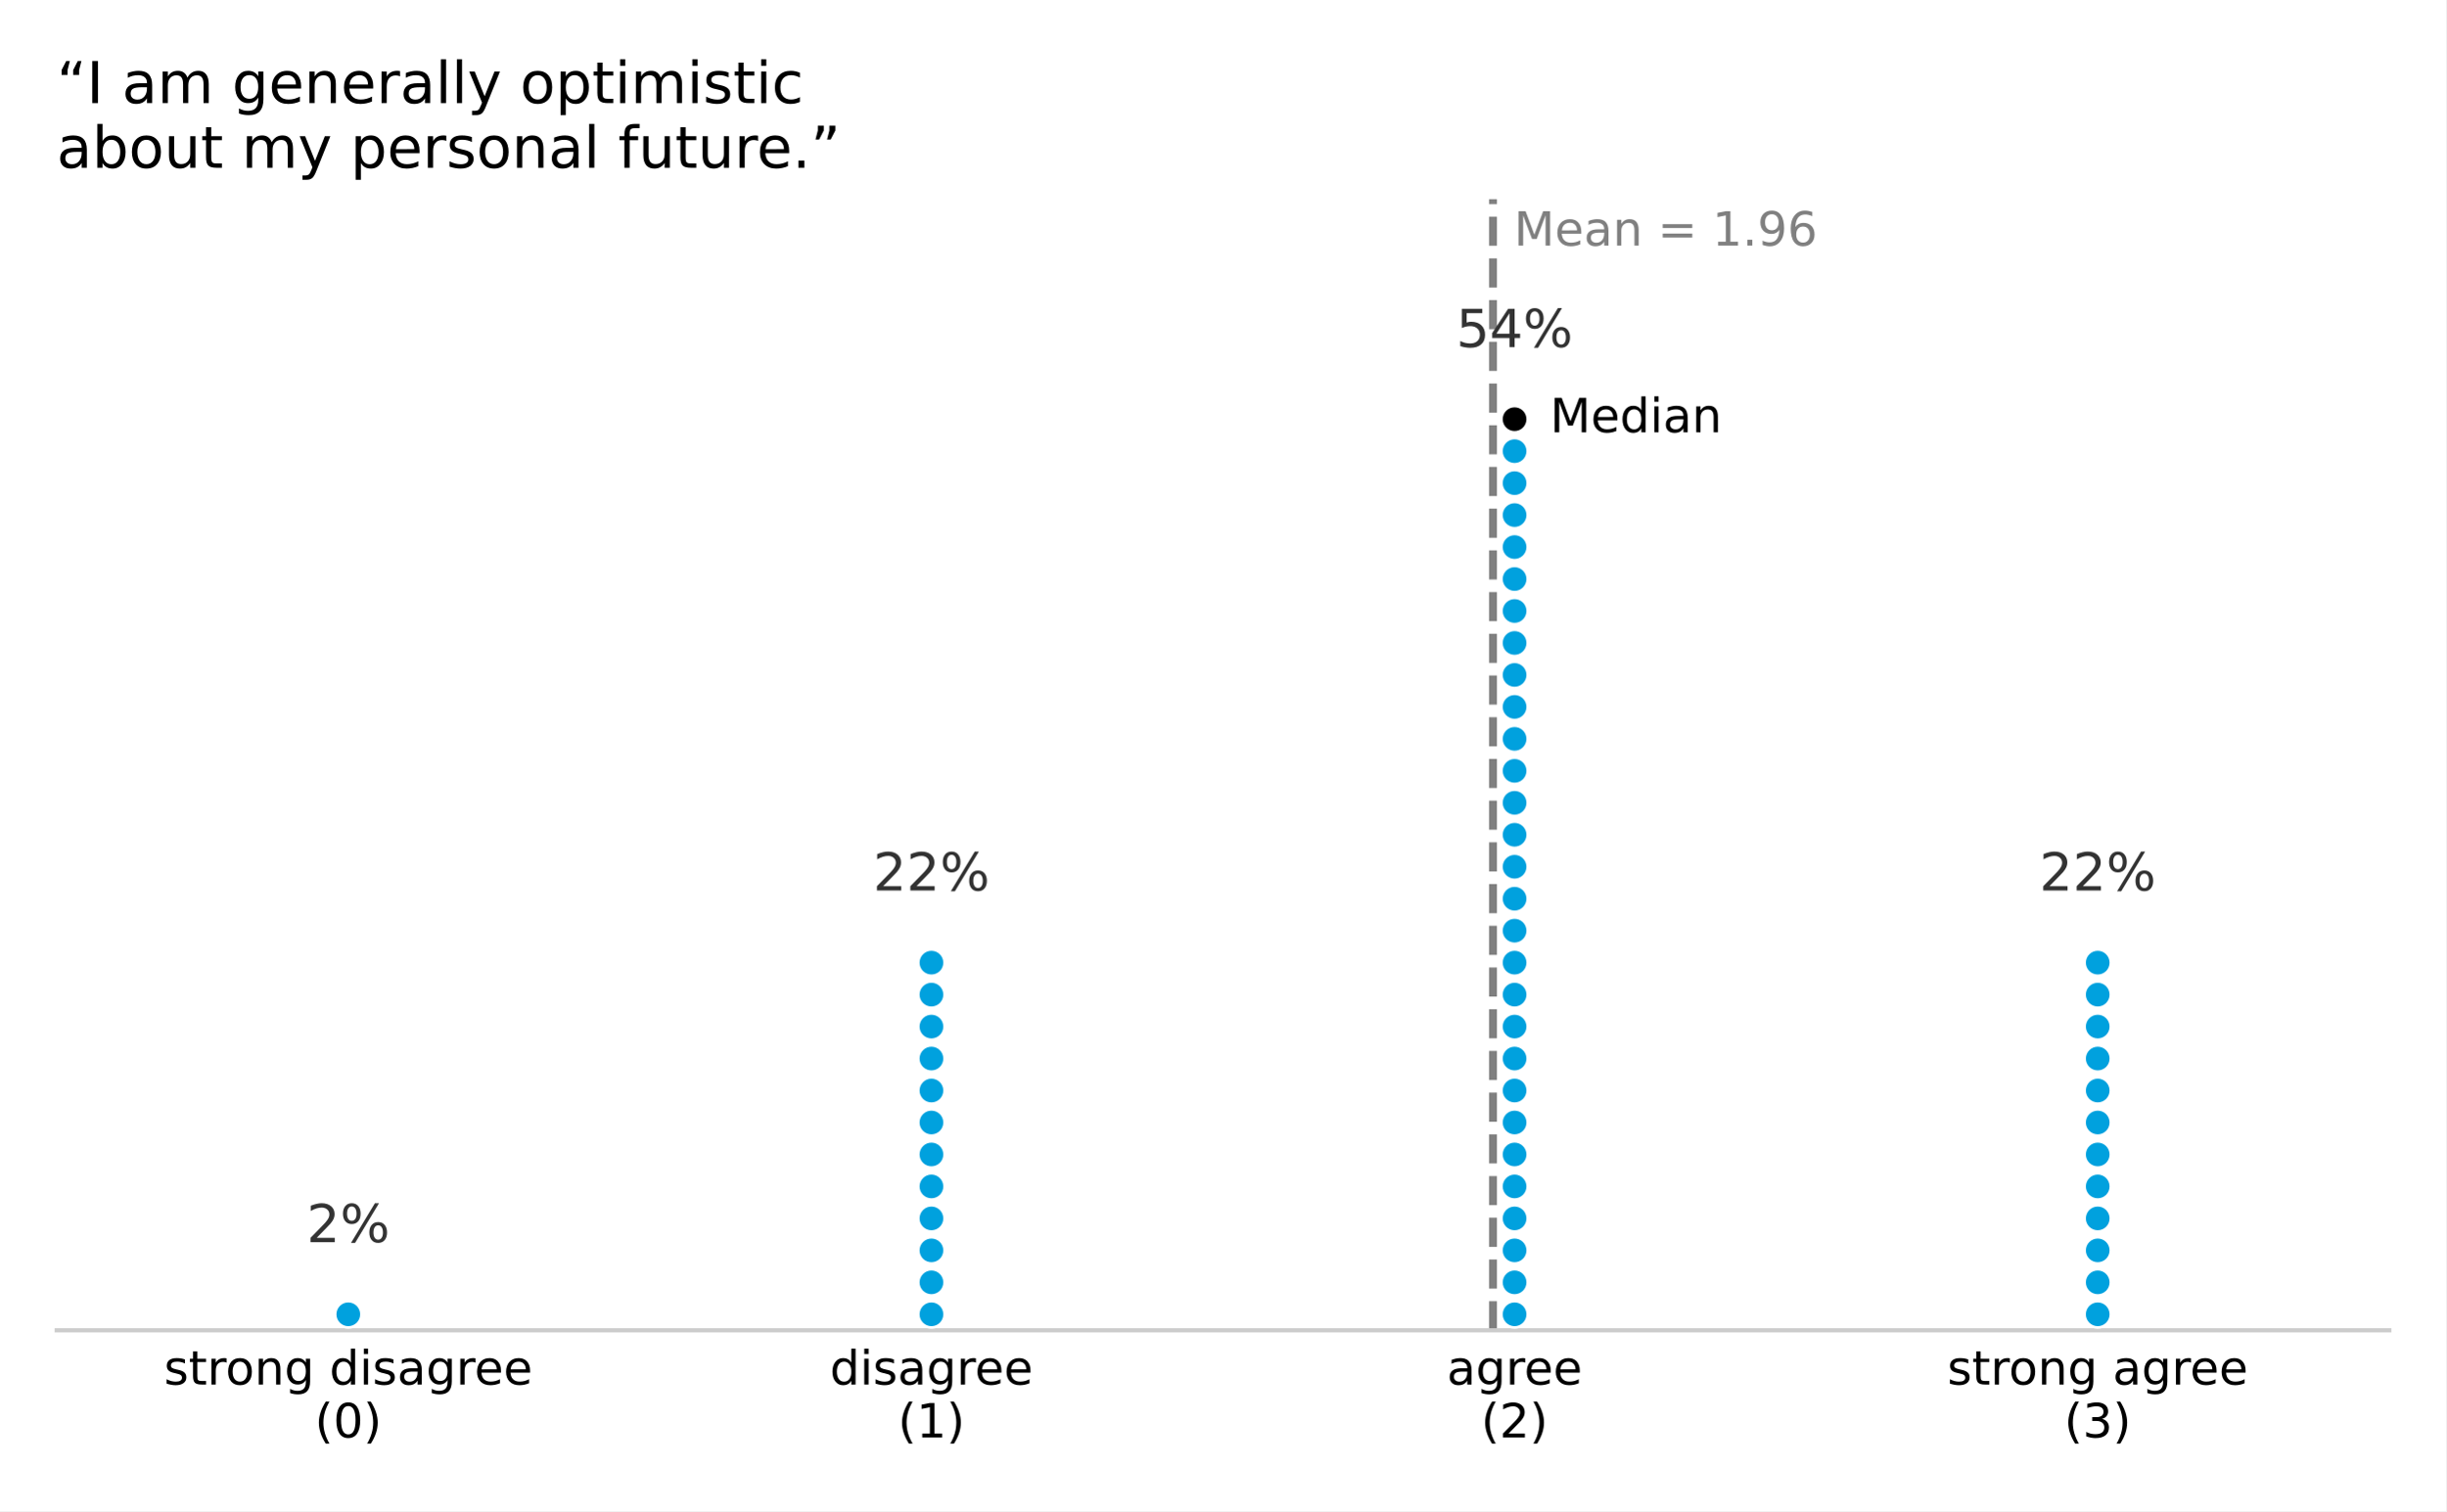
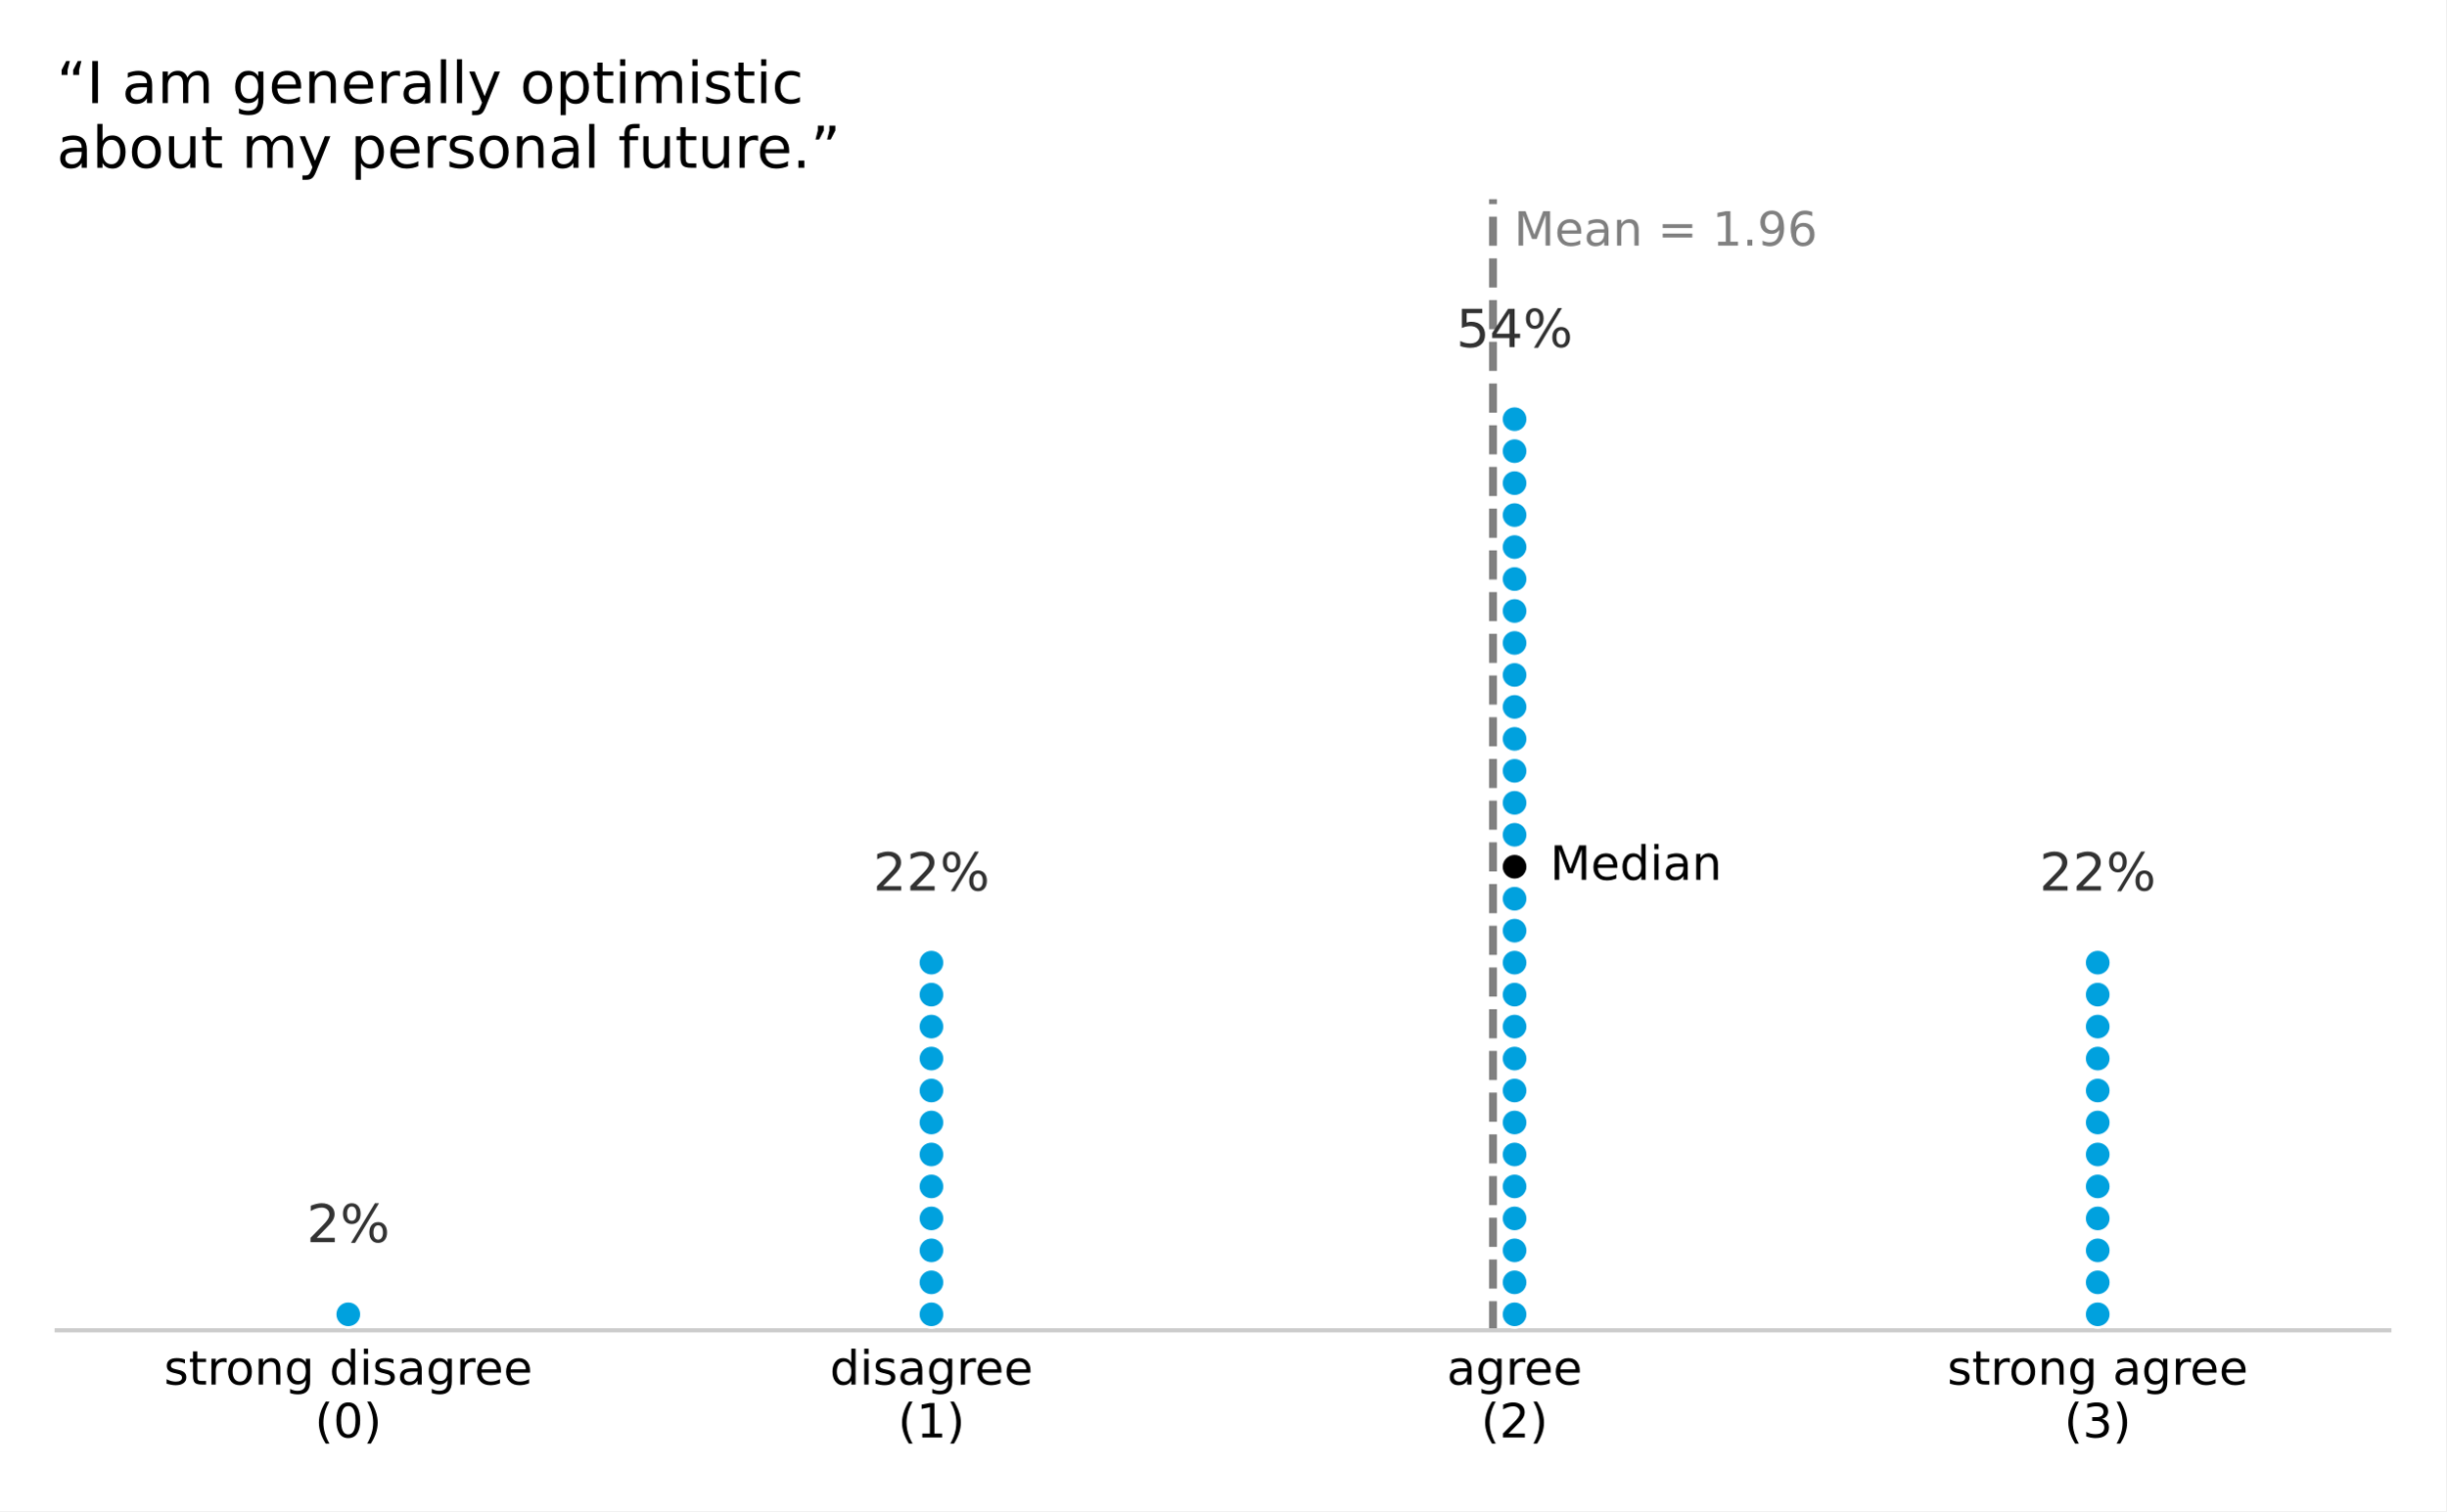
<svg xmlns="http://www.w3.org/2000/svg" xmlns:xlink="http://www.w3.org/1999/xlink" width="465.984pt" height="288pt" viewBox="0 0 465.984 288" version="1.1">
  <defs>
    <style type="text/css">*{stroke-linejoin: round; stroke-linecap: butt}</style>
  </defs>
  <g id="figure_1">
    <g id="patch_1">
      <path d="M 0 288  L 465.984 288  L 465.984 0  L 0 0  z " style="fill: #ffffff" />
    </g>
    <g id="axes_1">
      <g id="patch_2">
        <path d="M 10.8 253.54  L 455.184 253.54  L 455.184 37.968  L 10.8 37.968  z " style="fill: #ffffff" />
      </g>
      <g id="matplotlib.axis_1">
        <g id="xtick_1">
          <g id="line2d_1" />
          <g id="text_1">
            <g transform="translate(31.24659 263.8786) scale(0.09 -0.09)">
              <defs>
                <path id="DejaVuSans-73" d="M 2834 3397  L 2834 2853  Q 2591 2978 2328 3040  Q 2066 3103 1784 3103  Q 1356 3103 1142 2972  Q 928 2841 928 2578  Q 928 2378 1081 2264  Q 1234 2150 1697 2047  L 1894 2003  Q 2506 1872 2764 1633  Q 3022 1394 3022 966  Q 3022 478 2636 193  Q 2250 -91 1575 -91  Q 1294 -91 989 -36  Q 684 19 347 128  L 347 722  Q 666 556 975 473  Q 1284 391 1588 391  Q 1994 391 2212 530  Q 2431 669 2431 922  Q 2431 1156 2273 1281  Q 2116 1406 1581 1522  L 1381 1569  Q 847 1681 609 1914  Q 372 2147 372 2553  Q 372 3047 722 3315  Q 1072 3584 1716 3584  Q 2034 3584 2315 3537  Q 2597 3491 2834 3397  z " transform="scale(0.015625)" />
                <path id="DejaVuSans-74" d="M 1172 4494  L 1172 3500  L 2356 3500  L 2356 3053  L 1172 3053  L 1172 1153  Q 1172 725 1289 603  Q 1406 481 1766 481  L 2356 481  L 2356 0  L 1766 0  Q 1100 0 847 248  Q 594 497 594 1153  L 594 3053  L 172 3053  L 172 3500  L 594 3500  L 594 4494  L 1172 4494  z " transform="scale(0.015625)" />
                <path id="DejaVuSans-72" d="M 2631 2963  Q 2534 3019 2420 3045  Q 2306 3072 2169 3072  Q 1681 3072 1420 2755  Q 1159 2438 1159 1844  L 1159 0  L 581 0  L 581 3500  L 1159 3500  L 1159 2956  Q 1341 3275 1631 3429  Q 1922 3584 2338 3584  Q 2397 3584 2469 3576  Q 2541 3569 2628 3553  L 2631 2963  z " transform="scale(0.015625)" />
                <path id="DejaVuSans-6f" d="M 1959 3097  Q 1497 3097 1228 2736  Q 959 2375 959 1747  Q 959 1119 1226 758  Q 1494 397 1959 397  Q 2419 397 2687 759  Q 2956 1122 2956 1747  Q 2956 2369 2687 2733  Q 2419 3097 1959 3097  z M 1959 3584  Q 2709 3584 3137 3096  Q 3566 2609 3566 1747  Q 3566 888 3137 398  Q 2709 -91 1959 -91  Q 1206 -91 779 398  Q 353 888 353 1747  Q 353 2609 779 3096  Q 1206 3584 1959 3584  z " transform="scale(0.015625)" />
                <path id="DejaVuSans-6e" d="M 3513 2113  L 3513 0  L 2938 0  L 2938 2094  Q 2938 2591 2744 2837  Q 2550 3084 2163 3084  Q 1697 3084 1428 2787  Q 1159 2491 1159 1978  L 1159 0  L 581 0  L 581 3500  L 1159 3500  L 1159 2956  Q 1366 3272 1645 3428  Q 1925 3584 2291 3584  Q 2894 3584 3203 3211  Q 3513 2838 3513 2113  z " transform="scale(0.015625)" />
                <path id="DejaVuSans-67" d="M 2906 1791  Q 2906 2416 2648 2759  Q 2391 3103 1925 3103  Q 1463 3103 1205 2759  Q 947 2416 947 1791  Q 947 1169 1205 825  Q 1463 481 1925 481  Q 2391 481 2648 825  Q 2906 1169 2906 1791  z M 3481 434  Q 3481 -459 3084 -895  Q 2688 -1331 1869 -1331  Q 1566 -1331 1297 -1286  Q 1028 -1241 775 -1147  L 775 -588  Q 1028 -725 1275 -790  Q 1522 -856 1778 -856  Q 2344 -856 2625 -561  Q 2906 -266 2906 331  L 2906 616  Q 2728 306 2450 153  Q 2172 0 1784 0  Q 1141 0 747 490  Q 353 981 353 1791  Q 353 2603 747 3093  Q 1141 3584 1784 3584  Q 2172 3584 2450 3431  Q 2728 3278 2906 2969  L 2906 3500  L 3481 3500  L 3481 434  z " transform="scale(0.015625)" />
                <path id="DejaVuSans-20" transform="scale(0.015625)" />
                <path id="DejaVuSans-64" d="M 2906 2969  L 2906 4863  L 3481 4863  L 3481 0  L 2906 0  L 2906 525  Q 2725 213 2448 61  Q 2172 -91 1784 -91  Q 1150 -91 751 415  Q 353 922 353 1747  Q 353 2572 751 3078  Q 1150 3584 1784 3584  Q 2172 3584 2448 3432  Q 2725 3281 2906 2969  z M 947 1747  Q 947 1113 1208 752  Q 1469 391 1925 391  Q 2381 391 2643 752  Q 2906 1113 2906 1747  Q 2906 2381 2643 2742  Q 2381 3103 1925 3103  Q 1469 3103 1208 2742  Q 947 2381 947 1747  z " transform="scale(0.015625)" />
                <path id="DejaVuSans-69" d="M 603 3500  L 1178 3500  L 1178 0  L 603 0  L 603 3500  z M 603 4863  L 1178 4863  L 1178 4134  L 603 4134  L 603 4863  z " transform="scale(0.015625)" />
                <path id="DejaVuSans-61" d="M 2194 1759  Q 1497 1759 1228 1600  Q 959 1441 959 1056  Q 959 750 1161 570  Q 1363 391 1709 391  Q 2188 391 2477 730  Q 2766 1069 2766 1631  L 2766 1759  L 2194 1759  z M 3341 1997  L 3341 0  L 2766 0  L 2766 531  Q 2569 213 2275 61  Q 1981 -91 1556 -91  Q 1019 -91 701 211  Q 384 513 384 1019  Q 384 1609 779 1909  Q 1175 2209 1959 2209  L 2766 2209  L 2766 2266  Q 2766 2663 2505 2880  Q 2244 3097 1772 3097  Q 1472 3097 1187 3025  Q 903 2953 641 2809  L 641 3341  Q 956 3463 1253 3523  Q 1550 3584 1831 3584  Q 2591 3584 2966 3190  Q 3341 2797 3341 1997  z " transform="scale(0.015625)" />
                <path id="DejaVuSans-65" d="M 3597 1894  L 3597 1613  L 953 1613  Q 991 1019 1311 708  Q 1631 397 2203 397  Q 2534 397 2845 478  Q 3156 559 3463 722  L 3463 178  Q 3153 47 2828 -22  Q 2503 -91 2169 -91  Q 1331 -91 842 396  Q 353 884 353 1716  Q 353 2575 817 3079  Q 1281 3584 2069 3584  Q 2775 3584 3186 3129  Q 3597 2675 3597 1894  z M 3022 2063  Q 3016 2534 2758 2815  Q 2500 3097 2075 3097  Q 1594 3097 1305 2825  Q 1016 2553 972 2059  L 3022 2063  z " transform="scale(0.015625)" />
              </defs>
              <use xlink:href="#DejaVuSans-73" />
              <use xlink:href="#DejaVuSans-74" x="52.1" />
              <use xlink:href="#DejaVuSans-72" x="91.309" />
              <use xlink:href="#DejaVuSans-6f" x="130.172" />
              <use xlink:href="#DejaVuSans-6e" x="191.354" />
              <use xlink:href="#DejaVuSans-67" x="254.732" />
              <use xlink:href="#DejaVuSans-20" x="318.209" />
              <use xlink:href="#DejaVuSans-64" x="349.996" />
              <use xlink:href="#DejaVuSans-69" x="413.473" />
              <use xlink:href="#DejaVuSans-73" x="441.256" />
              <use xlink:href="#DejaVuSans-61" x="493.355" />
              <use xlink:href="#DejaVuSans-67" x="554.635" />
              <use xlink:href="#DejaVuSans-72" x="618.111" />
              <use xlink:href="#DejaVuSans-65" x="656.975" />
              <use xlink:href="#DejaVuSans-65" x="718.498" />
            </g>
            <g transform="translate(59.97347 273.9566) scale(0.09 -0.09)">
              <defs>
                <path id="DejaVuSans-28" d="M 1984 4856  Q 1566 4138 1362 3434  Q 1159 2731 1159 2009  Q 1159 1288 1364 580  Q 1569 -128 1984 -844  L 1484 -844  Q 1016 -109 783 600  Q 550 1309 550 2009  Q 550 2706 781 3412  Q 1013 4119 1484 4856  L 1984 4856  z " transform="scale(0.015625)" />
                <path id="DejaVuSans-30" d="M 2034 4250  Q 1547 4250 1301 3770  Q 1056 3291 1056 2328  Q 1056 1369 1301 889  Q 1547 409 2034 409  Q 2525 409 2770 889  Q 3016 1369 3016 2328  Q 3016 3291 2770 3770  Q 2525 4250 2034 4250  z M 2034 4750  Q 2819 4750 3233 4129  Q 3647 3509 3647 2328  Q 3647 1150 3233 529  Q 2819 -91 2034 -91  Q 1250 -91 836 529  Q 422 1150 422 2328  Q 422 3509 836 4129  Q 1250 4750 2034 4750  z " transform="scale(0.015625)" />
                <path id="DejaVuSans-29" d="M 513 4856  L 1013 4856  Q 1481 4119 1714 3412  Q 1947 2706 1947 2009  Q 1947 1309 1714 600  Q 1481 -109 1013 -844  L 513 -844  Q 928 -128 1133 580  Q 1338 1288 1338 2009  Q 1338 2731 1133 3434  Q 928 4138 513 4856  z " transform="scale(0.015625)" />
              </defs>
              <use xlink:href="#DejaVuSans-28" />
              <use xlink:href="#DejaVuSans-30" x="39.014" />
              <use xlink:href="#DejaVuSans-29" x="102.637" />
            </g>
          </g>
        </g>
        <g id="xtick_2">
          <g id="line2d_2" />
          <g id="text_2">
            <g transform="translate(158.0919 263.8786) scale(0.09 -0.09)">
              <use xlink:href="#DejaVuSans-64" />
              <use xlink:href="#DejaVuSans-69" x="63.477" />
              <use xlink:href="#DejaVuSans-73" x="91.26" />
              <use xlink:href="#DejaVuSans-61" x="143.359" />
              <use xlink:href="#DejaVuSans-67" x="204.639" />
              <use xlink:href="#DejaVuSans-72" x="268.115" />
              <use xlink:href="#DejaVuSans-65" x="306.979" />
              <use xlink:href="#DejaVuSans-65" x="368.502" />
            </g>
            <g transform="translate(171.0695 273.9566) scale(0.09 -0.09)">
              <defs>
                <path id="DejaVuSans-31" d="M 794 531  L 1825 531  L 1825 4091  L 703 3866  L 703 4441  L 1819 4666  L 2450 4666  L 2450 531  L 3481 531  L 3481 0  L 794 0  L 794 531  z " transform="scale(0.015625)" />
              </defs>
              <use xlink:href="#DejaVuSans-28" />
              <use xlink:href="#DejaVuSans-31" x="39.014" />
              <use xlink:href="#DejaVuSans-29" x="102.637" />
            </g>
          </g>
        </g>
        <g id="xtick_3">
          <g id="line2d_3" />
          <g id="text_3">
            <g transform="translate(275.6391 263.8786) scale(0.09 -0.09)">
              <use xlink:href="#DejaVuSans-61" />
              <use xlink:href="#DejaVuSans-67" x="61.279" />
              <use xlink:href="#DejaVuSans-72" x="124.756" />
              <use xlink:href="#DejaVuSans-65" x="163.619" />
              <use xlink:href="#DejaVuSans-65" x="225.143" />
            </g>
            <g transform="translate(282.1655 273.9566) scale(0.09 -0.09)">
              <defs>
                <path id="DejaVuSans-32" d="M 1228 531  L 3431 531  L 3431 0  L 469 0  L 469 531  Q 828 903 1448 1529  Q 2069 2156 2228 2338  Q 2531 2678 2651 2914  Q 2772 3150 2772 3378  Q 2772 3750 2511 3984  Q 2250 4219 1831 4219  Q 1534 4219 1204 4116  Q 875 4013 500 3803  L 500 4441  Q 881 4594 1212 4672  Q 1544 4750 1819 4750  Q 2544 4750 2975 4387  Q 3406 4025 3406 3419  Q 3406 3131 3298 2873  Q 3191 2616 2906 2266  Q 2828 2175 2409 1742  Q 1991 1309 1228 531  z " transform="scale(0.015625)" />
              </defs>
              <use xlink:href="#DejaVuSans-28" />
              <use xlink:href="#DejaVuSans-32" x="39.014" />
              <use xlink:href="#DejaVuSans-29" x="102.637" />
            </g>
          </g>
        </g>
        <g id="xtick_4">
          <g id="line2d_4" />
          <g id="text_4">
            <g transform="translate(370.9858 263.8786) scale(0.09 -0.09)">
              <use xlink:href="#DejaVuSans-73" />
              <use xlink:href="#DejaVuSans-74" x="52.1" />
              <use xlink:href="#DejaVuSans-72" x="91.309" />
              <use xlink:href="#DejaVuSans-6f" x="130.172" />
              <use xlink:href="#DejaVuSans-6e" x="191.354" />
              <use xlink:href="#DejaVuSans-67" x="254.732" />
              <use xlink:href="#DejaVuSans-20" x="318.209" />
              <use xlink:href="#DejaVuSans-61" x="349.996" />
              <use xlink:href="#DejaVuSans-67" x="411.275" />
              <use xlink:href="#DejaVuSans-72" x="474.752" />
              <use xlink:href="#DejaVuSans-65" x="513.615" />
              <use xlink:href="#DejaVuSans-65" x="575.139" />
            </g>
            <g transform="translate(393.2615 273.9566) scale(0.09 -0.09)">
              <defs>
                <path id="DejaVuSans-33" d="M 2597 2516  Q 3050 2419 3304 2112  Q 3559 1806 3559 1356  Q 3559 666 3084 287  Q 2609 -91 1734 -91  Q 1441 -91 1130 -33  Q 819 25 488 141  L 488 750  Q 750 597 1062 519  Q 1375 441 1716 441  Q 2309 441 2620 675  Q 2931 909 2931 1356  Q 2931 1769 2642 2001  Q 2353 2234 1838 2234  L 1294 2234  L 1294 2753  L 1863 2753  Q 2328 2753 2575 2939  Q 2822 3125 2822 3475  Q 2822 3834 2567 4026  Q 2313 4219 1838 4219  Q 1578 4219 1281 4162  Q 984 4106 628 3988  L 628 4550  Q 988 4650 1302 4700  Q 1616 4750 1894 4750  Q 2613 4750 3031 4423  Q 3450 4097 3450 3541  Q 3450 3153 3228 2886  Q 3006 2619 2597 2516  z " transform="scale(0.015625)" />
              </defs>
              <use xlink:href="#DejaVuSans-28" />
              <use xlink:href="#DejaVuSans-33" x="39.014" />
              <use xlink:href="#DejaVuSans-29" x="102.637" />
            </g>
          </g>
        </g>
      </g>
      <g id="matplotlib.axis_2" />
      <g id="line2d_5">
-         <path d="M 284.425 253.54  L 284.425 37.968  " clip-path="url(#p00c1c90259)" style="fill: none; stroke-dasharray: 5.55,2.4; stroke-dashoffset: 0; stroke: #808080; stroke-width: 1.5" />
+         <path d="M 284.425 253.54  L 284.425 37.968  " clip-path="url(#p7b0b14ea0a)" style="fill: none; stroke-dasharray: 5.55,2.4; stroke-dashoffset: 0; stroke: #808080; stroke-width: 1.5" />
      </g>
      <g id="patch_3">
        <path d="M 10.8 253.54  L 455.184 253.54  " style="fill: none; stroke: #cccccc; stroke-width: 0.8; stroke-linejoin: miter; stroke-linecap: square" />
      </g>
      <g id="PathCollection_1">
        <defs>
-           <path id="md136c5ff2f" d="M 0 2.507  C 0.665 2.507 1.303 2.243 1.773 1.773  C 2.243 1.303 2.507 0.665 2.507 0  C 2.507 -0.665 2.243 -1.303 1.773 -1.773  C 1.303 -2.243 0.665 -2.507 0 -2.507  C -0.665 -2.507 -1.303 -2.243 -1.773 -1.773  C -2.243 -1.303 -2.507 -0.665 -2.507 0  C -2.507 0.665 -2.243 1.303 -1.773 1.773  C -1.303 2.243 -0.665 2.507 0 2.507  z " style="stroke: #ffffff; stroke-width: 0.5" />
+           <path id="md41e25b657" d="M 0 2.507  C 0.665 2.507 1.303 2.243 1.773 1.773  C 2.243 1.303 2.507 0.665 2.507 0  C 2.507 -0.665 2.243 -1.303 1.773 -1.773  C 1.303 -2.243 0.665 -2.507 0 -2.507  C -0.665 -2.507 -1.303 -2.243 -1.773 -1.773  C -2.243 -1.303 -2.507 -0.665 -2.507 0  C -2.507 0.665 -2.243 1.303 -1.773 1.773  C -1.303 2.243 -0.665 2.507 0 2.507  z " style="stroke: #ffffff; stroke-width: 0.5" />
        </defs>
-         <g clip-path="url(#p00c1c90259)">
-           <use xlink:href="#md136c5ff2f" x="66.348" y="250.493" style="fill: #00a1de; stroke: #ffffff; stroke-width: 0.5" />
+         <g clip-path="url(#p7b0b14ea0a)">
+           <use xlink:href="#md41e25b657" x="66.348" y="250.493" style="fill: #00a1de; stroke: #ffffff; stroke-width: 0.5" />
        </g>
      </g>
      <g id="text_5">
        <g style="fill: #333333" transform="translate(58.41597 236.7444) scale(0.1 -0.1)">
          <defs>
            <path id="DejaVuSans-25" d="M 4653 2053  Q 4381 2053 4226 1822  Q 4072 1591 4072 1178  Q 4072 772 4226 539  Q 4381 306 4653 306  Q 4919 306 5073 539  Q 5228 772 5228 1178  Q 5228 1588 5073 1820  Q 4919 2053 4653 2053  z M 4653 2450  Q 5147 2450 5437 2106  Q 5728 1763 5728 1178  Q 5728 594 5436 251  Q 5144 -91 4653 -91  Q 4153 -91 3862 251  Q 3572 594 3572 1178  Q 3572 1766 3864 2108  Q 4156 2450 4653 2450  z M 1428 4353  Q 1159 4353 1004 4120  Q 850 3888 850 3481  Q 850 3069 1003 2837  Q 1156 2606 1428 2606  Q 1700 2606 1854 2837  Q 2009 3069 2009 3481  Q 2009 3884 1853 4118  Q 1697 4353 1428 4353  z M 4250 4750  L 4750 4750  L 1831 -91  L 1331 -91  L 4250 4750  z M 1428 4750  Q 1922 4750 2215 4408  Q 2509 4066 2509 3481  Q 2509 2891 2217 2550  Q 1925 2209 1428 2209  Q 931 2209 642 2551  Q 353 2894 353 3481  Q 353 4063 643 4406  Q 934 4750 1428 4750  z " transform="scale(0.015625)" />
          </defs>
          <use xlink:href="#DejaVuSans-32" />
          <use xlink:href="#DejaVuSans-25" x="63.623" />
        </g>
      </g>
      <g id="PathCollection_2">
-         <g clip-path="url(#p00c1c90259)">
-           <use xlink:href="#md136c5ff2f" x="177.444" y="250.493" style="fill: #00a1de; stroke: #ffffff; stroke-width: 0.5" />
-           <use xlink:href="#md136c5ff2f" x="177.444" y="244.4" style="fill: #00a1de; stroke: #ffffff; stroke-width: 0.5" />
-           <use xlink:href="#md136c5ff2f" x="177.444" y="238.307" style="fill: #00a1de; stroke: #ffffff; stroke-width: 0.5" />
-           <use xlink:href="#md136c5ff2f" x="177.444" y="232.214" style="fill: #00a1de; stroke: #ffffff; stroke-width: 0.5" />
-           <use xlink:href="#md136c5ff2f" x="177.444" y="226.121" style="fill: #00a1de; stroke: #ffffff; stroke-width: 0.5" />
-           <use xlink:href="#md136c5ff2f" x="177.444" y="220.028" style="fill: #00a1de; stroke: #ffffff; stroke-width: 0.5" />
-           <use xlink:href="#md136c5ff2f" x="177.444" y="213.935" style="fill: #00a1de; stroke: #ffffff; stroke-width: 0.5" />
-           <use xlink:href="#md136c5ff2f" x="177.444" y="207.842" style="fill: #00a1de; stroke: #ffffff; stroke-width: 0.5" />
-           <use xlink:href="#md136c5ff2f" x="177.444" y="201.749" style="fill: #00a1de; stroke: #ffffff; stroke-width: 0.5" />
-           <use xlink:href="#md136c5ff2f" x="177.444" y="195.656" style="fill: #00a1de; stroke: #ffffff; stroke-width: 0.5" />
-           <use xlink:href="#md136c5ff2f" x="177.444" y="189.563" style="fill: #00a1de; stroke: #ffffff; stroke-width: 0.5" />
-           <use xlink:href="#md136c5ff2f" x="177.444" y="183.47" style="fill: #00a1de; stroke: #ffffff; stroke-width: 0.5" />
+         <g clip-path="url(#p7b0b14ea0a)">
+           <use xlink:href="#md41e25b657" x="177.444" y="250.493" style="fill: #00a1de; stroke: #ffffff; stroke-width: 0.5" />
+           <use xlink:href="#md41e25b657" x="177.444" y="244.4" style="fill: #00a1de; stroke: #ffffff; stroke-width: 0.5" />
+           <use xlink:href="#md41e25b657" x="177.444" y="238.307" style="fill: #00a1de; stroke: #ffffff; stroke-width: 0.5" />
+           <use xlink:href="#md41e25b657" x="177.444" y="232.214" style="fill: #00a1de; stroke: #ffffff; stroke-width: 0.5" />
+           <use xlink:href="#md41e25b657" x="177.444" y="226.121" style="fill: #00a1de; stroke: #ffffff; stroke-width: 0.5" />
+           <use xlink:href="#md41e25b657" x="177.444" y="220.028" style="fill: #00a1de; stroke: #ffffff; stroke-width: 0.5" />
+           <use xlink:href="#md41e25b657" x="177.444" y="213.935" style="fill: #00a1de; stroke: #ffffff; stroke-width: 0.5" />
+           <use xlink:href="#md41e25b657" x="177.444" y="207.842" style="fill: #00a1de; stroke: #ffffff; stroke-width: 0.5" />
+           <use xlink:href="#md41e25b657" x="177.444" y="201.749" style="fill: #00a1de; stroke: #ffffff; stroke-width: 0.5" />
+           <use xlink:href="#md41e25b657" x="177.444" y="195.656" style="fill: #00a1de; stroke: #ffffff; stroke-width: 0.5" />
+           <use xlink:href="#md41e25b657" x="177.444" y="189.563" style="fill: #00a1de; stroke: #ffffff; stroke-width: 0.5" />
+           <use xlink:href="#md41e25b657" x="177.444" y="183.47" style="fill: #00a1de; stroke: #ffffff; stroke-width: 0.5" />
        </g>
      </g>
      <g id="text_6">
        <g style="fill: #333333" transform="translate(166.3307 169.7209) scale(0.1 -0.1)">
          <use xlink:href="#DejaVuSans-32" />
          <use xlink:href="#DejaVuSans-32" x="63.623" />
          <use xlink:href="#DejaVuSans-25" x="127.246" />
        </g>
      </g>
      <g id="PathCollection_3">
-         <g clip-path="url(#p00c1c90259)">
-           <use xlink:href="#md136c5ff2f" x="288.54" y="250.493" style="fill: #00a1de; stroke: #ffffff; stroke-width: 0.5" />
-           <use xlink:href="#md136c5ff2f" x="288.54" y="244.4" style="fill: #00a1de; stroke: #ffffff; stroke-width: 0.5" />
-           <use xlink:href="#md136c5ff2f" x="288.54" y="238.307" style="fill: #00a1de; stroke: #ffffff; stroke-width: 0.5" />
-           <use xlink:href="#md136c5ff2f" x="288.54" y="232.214" style="fill: #00a1de; stroke: #ffffff; stroke-width: 0.5" />
-           <use xlink:href="#md136c5ff2f" x="288.54" y="226.121" style="fill: #00a1de; stroke: #ffffff; stroke-width: 0.5" />
-           <use xlink:href="#md136c5ff2f" x="288.54" y="220.028" style="fill: #00a1de; stroke: #ffffff; stroke-width: 0.5" />
-           <use xlink:href="#md136c5ff2f" x="288.54" y="213.935" style="fill: #00a1de; stroke: #ffffff; stroke-width: 0.5" />
-           <use xlink:href="#md136c5ff2f" x="288.54" y="207.842" style="fill: #00a1de; stroke: #ffffff; stroke-width: 0.5" />
-           <use xlink:href="#md136c5ff2f" x="288.54" y="201.749" style="fill: #00a1de; stroke: #ffffff; stroke-width: 0.5" />
-           <use xlink:href="#md136c5ff2f" x="288.54" y="195.656" style="fill: #00a1de; stroke: #ffffff; stroke-width: 0.5" />
-           <use xlink:href="#md136c5ff2f" x="288.54" y="189.563" style="fill: #00a1de; stroke: #ffffff; stroke-width: 0.5" />
-           <use xlink:href="#md136c5ff2f" x="288.54" y="183.47" style="fill: #00a1de; stroke: #ffffff; stroke-width: 0.5" />
-           <use xlink:href="#md136c5ff2f" x="288.54" y="177.377" style="fill: #00a1de; stroke: #ffffff; stroke-width: 0.5" />
-           <use xlink:href="#md136c5ff2f" x="288.54" y="171.284" style="fill: #00a1de; stroke: #ffffff; stroke-width: 0.5" />
-           <use xlink:href="#md136c5ff2f" x="288.54" y="165.191" style="fill: #00a1de; stroke: #ffffff; stroke-width: 0.5" />
-           <use xlink:href="#md136c5ff2f" x="288.54" y="159.098" style="fill: #00a1de; stroke: #ffffff; stroke-width: 0.5" />
-           <use xlink:href="#md136c5ff2f" x="288.54" y="153.005" style="fill: #00a1de; stroke: #ffffff; stroke-width: 0.5" />
-           <use xlink:href="#md136c5ff2f" x="288.54" y="146.912" style="fill: #00a1de; stroke: #ffffff; stroke-width: 0.5" />
-           <use xlink:href="#md136c5ff2f" x="288.54" y="140.819" style="fill: #00a1de; stroke: #ffffff; stroke-width: 0.5" />
-           <use xlink:href="#md136c5ff2f" x="288.54" y="134.726" style="fill: #00a1de; stroke: #ffffff; stroke-width: 0.5" />
-           <use xlink:href="#md136c5ff2f" x="288.54" y="128.633" style="fill: #00a1de; stroke: #ffffff; stroke-width: 0.5" />
-           <use xlink:href="#md136c5ff2f" x="288.54" y="122.539" style="fill: #00a1de; stroke: #ffffff; stroke-width: 0.5" />
-           <use xlink:href="#md136c5ff2f" x="288.54" y="116.446" style="fill: #00a1de; stroke: #ffffff; stroke-width: 0.5" />
-           <use xlink:href="#md136c5ff2f" x="288.54" y="110.353" style="fill: #00a1de; stroke: #ffffff; stroke-width: 0.5" />
-           <use xlink:href="#md136c5ff2f" x="288.54" y="104.26" style="fill: #00a1de; stroke: #ffffff; stroke-width: 0.5" />
-           <use xlink:href="#md136c5ff2f" x="288.54" y="98.167" style="fill: #00a1de; stroke: #ffffff; stroke-width: 0.5" />
-           <use xlink:href="#md136c5ff2f" x="288.54" y="92.074" style="fill: #00a1de; stroke: #ffffff; stroke-width: 0.5" />
-           <use xlink:href="#md136c5ff2f" x="288.54" y="85.981" style="fill: #00a1de; stroke: #ffffff; stroke-width: 0.5" />
-           <use xlink:href="#md136c5ff2f" x="288.54" y="79.888" style="fill: #00a1de; stroke: #ffffff; stroke-width: 0.5" />
+         <g clip-path="url(#p7b0b14ea0a)">
+           <use xlink:href="#md41e25b657" x="288.54" y="250.493" style="fill: #00a1de; stroke: #ffffff; stroke-width: 0.5" />
+           <use xlink:href="#md41e25b657" x="288.54" y="244.4" style="fill: #00a1de; stroke: #ffffff; stroke-width: 0.5" />
+           <use xlink:href="#md41e25b657" x="288.54" y="238.307" style="fill: #00a1de; stroke: #ffffff; stroke-width: 0.5" />
+           <use xlink:href="#md41e25b657" x="288.54" y="232.214" style="fill: #00a1de; stroke: #ffffff; stroke-width: 0.5" />
+           <use xlink:href="#md41e25b657" x="288.54" y="226.121" style="fill: #00a1de; stroke: #ffffff; stroke-width: 0.5" />
+           <use xlink:href="#md41e25b657" x="288.54" y="220.028" style="fill: #00a1de; stroke: #ffffff; stroke-width: 0.5" />
+           <use xlink:href="#md41e25b657" x="288.54" y="213.935" style="fill: #00a1de; stroke: #ffffff; stroke-width: 0.5" />
+           <use xlink:href="#md41e25b657" x="288.54" y="207.842" style="fill: #00a1de; stroke: #ffffff; stroke-width: 0.5" />
+           <use xlink:href="#md41e25b657" x="288.54" y="201.749" style="fill: #00a1de; stroke: #ffffff; stroke-width: 0.5" />
+           <use xlink:href="#md41e25b657" x="288.54" y="195.656" style="fill: #00a1de; stroke: #ffffff; stroke-width: 0.5" />
+           <use xlink:href="#md41e25b657" x="288.54" y="189.563" style="fill: #00a1de; stroke: #ffffff; stroke-width: 0.5" />
+           <use xlink:href="#md41e25b657" x="288.54" y="183.47" style="fill: #00a1de; stroke: #ffffff; stroke-width: 0.5" />
+           <use xlink:href="#md41e25b657" x="288.54" y="177.377" style="fill: #00a1de; stroke: #ffffff; stroke-width: 0.5" />
+           <use xlink:href="#md41e25b657" x="288.54" y="171.284" style="fill: #00a1de; stroke: #ffffff; stroke-width: 0.5" />
+           <use xlink:href="#md41e25b657" x="288.54" y="165.191" style="fill: #00a1de; stroke: #ffffff; stroke-width: 0.5" />
+           <use xlink:href="#md41e25b657" x="288.54" y="159.098" style="fill: #00a1de; stroke: #ffffff; stroke-width: 0.5" />
+           <use xlink:href="#md41e25b657" x="288.54" y="153.005" style="fill: #00a1de; stroke: #ffffff; stroke-width: 0.5" />
+           <use xlink:href="#md41e25b657" x="288.54" y="146.912" style="fill: #00a1de; stroke: #ffffff; stroke-width: 0.5" />
+           <use xlink:href="#md41e25b657" x="288.54" y="140.819" style="fill: #00a1de; stroke: #ffffff; stroke-width: 0.5" />
+           <use xlink:href="#md41e25b657" x="288.54" y="134.726" style="fill: #00a1de; stroke: #ffffff; stroke-width: 0.5" />
+           <use xlink:href="#md41e25b657" x="288.54" y="128.633" style="fill: #00a1de; stroke: #ffffff; stroke-width: 0.5" />
+           <use xlink:href="#md41e25b657" x="288.54" y="122.539" style="fill: #00a1de; stroke: #ffffff; stroke-width: 0.5" />
+           <use xlink:href="#md41e25b657" x="288.54" y="116.446" style="fill: #00a1de; stroke: #ffffff; stroke-width: 0.5" />
+           <use xlink:href="#md41e25b657" x="288.54" y="110.353" style="fill: #00a1de; stroke: #ffffff; stroke-width: 0.5" />
+           <use xlink:href="#md41e25b657" x="288.54" y="104.26" style="fill: #00a1de; stroke: #ffffff; stroke-width: 0.5" />
+           <use xlink:href="#md41e25b657" x="288.54" y="98.167" style="fill: #00a1de; stroke: #ffffff; stroke-width: 0.5" />
+           <use xlink:href="#md41e25b657" x="288.54" y="92.074" style="fill: #00a1de; stroke: #ffffff; stroke-width: 0.5" />
+           <use xlink:href="#md41e25b657" x="288.54" y="85.981" style="fill: #00a1de; stroke: #ffffff; stroke-width: 0.5" />
+           <use xlink:href="#md41e25b657" x="288.54" y="79.888" style="fill: #00a1de; stroke: #ffffff; stroke-width: 0.5" />
        </g>
      </g>
      <g id="text_7">
        <g style="fill: #333333" transform="translate(277.4267 66.13907) scale(0.1 -0.1)">
          <defs>
            <path id="DejaVuSans-35" d="M 691 4666  L 3169 4666  L 3169 4134  L 1269 4134  L 1269 2991  Q 1406 3038 1543 3061  Q 1681 3084 1819 3084  Q 2600 3084 3056 2656  Q 3513 2228 3513 1497  Q 3513 744 3044 326  Q 2575 -91 1722 -91  Q 1428 -91 1123 -41  Q 819 9 494 109  L 494 744  Q 775 591 1075 516  Q 1375 441 1709 441  Q 2250 441 2565 725  Q 2881 1009 2881 1497  Q 2881 1984 2565 2268  Q 2250 2553 1709 2553  Q 1456 2553 1204 2497  Q 953 2441 691 2322  L 691 4666  z " transform="scale(0.015625)" />
            <path id="DejaVuSans-34" d="M 2419 4116  L 825 1625  L 2419 1625  L 2419 4116  z M 2253 4666  L 3047 4666  L 3047 1625  L 3713 1625  L 3713 1100  L 3047 1100  L 3047 0  L 2419 0  L 2419 1100  L 313 1100  L 313 1709  L 2253 4666  z " transform="scale(0.015625)" />
          </defs>
          <use xlink:href="#DejaVuSans-35" />
          <use xlink:href="#DejaVuSans-34" x="63.623" />
          <use xlink:href="#DejaVuSans-25" x="127.246" />
        </g>
      </g>
      <g id="PathCollection_4">
-         <g clip-path="url(#p00c1c90259)">
-           <use xlink:href="#md136c5ff2f" x="399.636" y="250.493" style="fill: #00a1de; stroke: #ffffff; stroke-width: 0.5" />
-           <use xlink:href="#md136c5ff2f" x="399.636" y="244.4" style="fill: #00a1de; stroke: #ffffff; stroke-width: 0.5" />
-           <use xlink:href="#md136c5ff2f" x="399.636" y="238.307" style="fill: #00a1de; stroke: #ffffff; stroke-width: 0.5" />
-           <use xlink:href="#md136c5ff2f" x="399.636" y="232.214" style="fill: #00a1de; stroke: #ffffff; stroke-width: 0.5" />
-           <use xlink:href="#md136c5ff2f" x="399.636" y="226.121" style="fill: #00a1de; stroke: #ffffff; stroke-width: 0.5" />
-           <use xlink:href="#md136c5ff2f" x="399.636" y="220.028" style="fill: #00a1de; stroke: #ffffff; stroke-width: 0.5" />
-           <use xlink:href="#md136c5ff2f" x="399.636" y="213.935" style="fill: #00a1de; stroke: #ffffff; stroke-width: 0.5" />
-           <use xlink:href="#md136c5ff2f" x="399.636" y="207.842" style="fill: #00a1de; stroke: #ffffff; stroke-width: 0.5" />
-           <use xlink:href="#md136c5ff2f" x="399.636" y="201.749" style="fill: #00a1de; stroke: #ffffff; stroke-width: 0.5" />
-           <use xlink:href="#md136c5ff2f" x="399.636" y="195.656" style="fill: #00a1de; stroke: #ffffff; stroke-width: 0.5" />
-           <use xlink:href="#md136c5ff2f" x="399.636" y="189.563" style="fill: #00a1de; stroke: #ffffff; stroke-width: 0.5" />
-           <use xlink:href="#md136c5ff2f" x="399.636" y="183.47" style="fill: #00a1de; stroke: #ffffff; stroke-width: 0.5" />
+         <g clip-path="url(#p7b0b14ea0a)">
+           <use xlink:href="#md41e25b657" x="399.636" y="250.493" style="fill: #00a1de; stroke: #ffffff; stroke-width: 0.5" />
+           <use xlink:href="#md41e25b657" x="399.636" y="244.4" style="fill: #00a1de; stroke: #ffffff; stroke-width: 0.5" />
+           <use xlink:href="#md41e25b657" x="399.636" y="238.307" style="fill: #00a1de; stroke: #ffffff; stroke-width: 0.5" />
+           <use xlink:href="#md41e25b657" x="399.636" y="232.214" style="fill: #00a1de; stroke: #ffffff; stroke-width: 0.5" />
+           <use xlink:href="#md41e25b657" x="399.636" y="226.121" style="fill: #00a1de; stroke: #ffffff; stroke-width: 0.5" />
+           <use xlink:href="#md41e25b657" x="399.636" y="220.028" style="fill: #00a1de; stroke: #ffffff; stroke-width: 0.5" />
+           <use xlink:href="#md41e25b657" x="399.636" y="213.935" style="fill: #00a1de; stroke: #ffffff; stroke-width: 0.5" />
+           <use xlink:href="#md41e25b657" x="399.636" y="207.842" style="fill: #00a1de; stroke: #ffffff; stroke-width: 0.5" />
+           <use xlink:href="#md41e25b657" x="399.636" y="201.749" style="fill: #00a1de; stroke: #ffffff; stroke-width: 0.5" />
+           <use xlink:href="#md41e25b657" x="399.636" y="195.656" style="fill: #00a1de; stroke: #ffffff; stroke-width: 0.5" />
+           <use xlink:href="#md41e25b657" x="399.636" y="189.563" style="fill: #00a1de; stroke: #ffffff; stroke-width: 0.5" />
+           <use xlink:href="#md41e25b657" x="399.636" y="183.47" style="fill: #00a1de; stroke: #ffffff; stroke-width: 0.5" />
        </g>
      </g>
      <g id="text_8">
        <g style="fill: #333333" transform="translate(388.5227 169.7209) scale(0.1 -0.1)">
          <use xlink:href="#DejaVuSans-32" />
          <use xlink:href="#DejaVuSans-32" x="63.623" />
          <use xlink:href="#DejaVuSans-25" x="127.246" />
        </g>
      </g>
      <g id="text_9">
        <g transform="translate(10.8 19.65041) scale(0.11 -0.11)">
          <defs>
            <path id="DejaVuSans-201c" d="M 1203 3128  L 544 3128  L 544 3669  L 1056 4666  L 1459 4666  L 1203 3669  L 1203 3128  z M 2484 3128  L 1825 3128  L 1825 3669  L 2338 4666  L 2741 4666  L 2484 3669  L 2484 3128  z " transform="scale(0.015625)" />
            <path id="DejaVuSans-49" d="M 628 4666  L 1259 4666  L 1259 0  L 628 0  L 628 4666  z " transform="scale(0.015625)" />
            <path id="DejaVuSans-6d" d="M 3328 2828  Q 3544 3216 3844 3400  Q 4144 3584 4550 3584  Q 5097 3584 5394 3201  Q 5691 2819 5691 2113  L 5691 0  L 5113 0  L 5113 2094  Q 5113 2597 4934 2840  Q 4756 3084 4391 3084  Q 3944 3084 3684 2787  Q 3425 2491 3425 1978  L 3425 0  L 2847 0  L 2847 2094  Q 2847 2600 2669 2842  Q 2491 3084 2119 3084  Q 1678 3084 1418 2786  Q 1159 2488 1159 1978  L 1159 0  L 581 0  L 581 3500  L 1159 3500  L 1159 2956  Q 1356 3278 1631 3431  Q 1906 3584 2284 3584  Q 2666 3584 2933 3390  Q 3200 3197 3328 2828  z " transform="scale(0.015625)" />
            <path id="DejaVuSans-6c" d="M 603 4863  L 1178 4863  L 1178 0  L 603 0  L 603 4863  z " transform="scale(0.015625)" />
            <path id="DejaVuSans-79" d="M 2059 -325  Q 1816 -950 1584 -1140  Q 1353 -1331 966 -1331  L 506 -1331  L 506 -850  L 844 -850  Q 1081 -850 1212 -737  Q 1344 -625 1503 -206  L 1606 56  L 191 3500  L 800 3500  L 1894 763  L 2988 3500  L 3597 3500  L 2059 -325  z " transform="scale(0.015625)" />
            <path id="DejaVuSans-70" d="M 1159 525  L 1159 -1331  L 581 -1331  L 581 3500  L 1159 3500  L 1159 2969  Q 1341 3281 1617 3432  Q 1894 3584 2278 3584  Q 2916 3584 3314 3078  Q 3713 2572 3713 1747  Q 3713 922 3314 415  Q 2916 -91 2278 -91  Q 1894 -91 1617 61  Q 1341 213 1159 525  z M 3116 1747  Q 3116 2381 2855 2742  Q 2594 3103 2138 3103  Q 1681 3103 1420 2742  Q 1159 2381 1159 1747  Q 1159 1113 1420 752  Q 1681 391 2138 391  Q 2594 391 2855 752  Q 3116 1113 3116 1747  z " transform="scale(0.015625)" />
            <path id="DejaVuSans-63" d="M 3122 3366  L 3122 2828  Q 2878 2963 2633 3030  Q 2388 3097 2138 3097  Q 1578 3097 1268 2742  Q 959 2388 959 1747  Q 959 1106 1268 751  Q 1578 397 2138 397  Q 2388 397 2633 464  Q 2878 531 3122 666  L 3122 134  Q 2881 22 2623 -34  Q 2366 -91 2075 -91  Q 1284 -91 818 406  Q 353 903 353 1747  Q 353 2603 823 3093  Q 1294 3584 2113 3584  Q 2378 3584 2631 3529  Q 2884 3475 3122 3366  z " transform="scale(0.015625)" />
          </defs>
          <use xlink:href="#DejaVuSans-201c" />
          <use xlink:href="#DejaVuSans-49" x="51.807" />
          <use xlink:href="#DejaVuSans-20" x="81.299" />
          <use xlink:href="#DejaVuSans-61" x="113.086" />
          <use xlink:href="#DejaVuSans-6d" x="174.365" />
          <use xlink:href="#DejaVuSans-20" x="271.777" />
          <use xlink:href="#DejaVuSans-67" x="303.564" />
          <use xlink:href="#DejaVuSans-65" x="367.041" />
          <use xlink:href="#DejaVuSans-6e" x="428.564" />
          <use xlink:href="#DejaVuSans-65" x="491.943" />
          <use xlink:href="#DejaVuSans-72" x="553.467" />
          <use xlink:href="#DejaVuSans-61" x="594.58" />
          <use xlink:href="#DejaVuSans-6c" x="655.859" />
          <use xlink:href="#DejaVuSans-6c" x="683.643" />
          <use xlink:href="#DejaVuSans-79" x="711.426" />
          <use xlink:href="#DejaVuSans-20" x="770.605" />
          <use xlink:href="#DejaVuSans-6f" x="802.393" />
          <use xlink:href="#DejaVuSans-70" x="863.574" />
          <use xlink:href="#DejaVuSans-74" x="927.051" />
          <use xlink:href="#DejaVuSans-69" x="966.26" />
          <use xlink:href="#DejaVuSans-6d" x="994.043" />
          <use xlink:href="#DejaVuSans-69" x="1091.455" />
          <use xlink:href="#DejaVuSans-73" x="1119.238" />
          <use xlink:href="#DejaVuSans-74" x="1171.338" />
          <use xlink:href="#DejaVuSans-69" x="1210.547" />
          <use xlink:href="#DejaVuSans-63" x="1238.33" />
        </g>
        <g transform="translate(10.8 31.968) scale(0.11 -0.11)">
          <defs>
            <path id="DejaVuSans-62" d="M 3116 1747  Q 3116 2381 2855 2742  Q 2594 3103 2138 3103  Q 1681 3103 1420 2742  Q 1159 2381 1159 1747  Q 1159 1113 1420 752  Q 1681 391 2138 391  Q 2594 391 2855 752  Q 3116 1113 3116 1747  z M 1159 2969  Q 1341 3281 1617 3432  Q 1894 3584 2278 3584  Q 2916 3584 3314 3078  Q 3713 2572 3713 1747  Q 3713 922 3314 415  Q 2916 -91 2278 -91  Q 1894 -91 1617 61  Q 1341 213 1159 525  L 1159 0  L 581 0  L 581 4863  L 1159 4863  L 1159 2969  z " transform="scale(0.015625)" />
            <path id="DejaVuSans-75" d="M 544 1381  L 544 3500  L 1119 3500  L 1119 1403  Q 1119 906 1312 657  Q 1506 409 1894 409  Q 2359 409 2629 706  Q 2900 1003 2900 1516  L 2900 3500  L 3475 3500  L 3475 0  L 2900 0  L 2900 538  Q 2691 219 2414 64  Q 2138 -91 1772 -91  Q 1169 -91 856 284  Q 544 659 544 1381  z M 1991 3584  L 1991 3584  z " transform="scale(0.015625)" />
            <path id="DejaVuSans-66" d="M 2375 4863  L 2375 4384  L 1825 4384  Q 1516 4384 1395 4259  Q 1275 4134 1275 3809  L 1275 3500  L 2222 3500  L 2222 3053  L 1275 3053  L 1275 0  L 697 0  L 697 3053  L 147 3053  L 147 3500  L 697 3500  L 697 3744  Q 697 4328 969 4595  Q 1241 4863 1831 4863  L 2375 4863  z " transform="scale(0.015625)" />
            <path id="DejaVuSans-2e" d="M 684 794  L 1344 794  L 1344 0  L 684 0  L 684 794  z " transform="scale(0.015625)" />
            <path id="DejaVuSans-201d" d="M 800 4666  L 1459 4666  L 1459 4128  L 947 3128  L 544 3128  L 800 4128  L 800 4666  z M 2081 4666  L 2741 4666  L 2741 4128  L 2228 3128  L 1825 3128  L 2081 4128  L 2081 4666  z " transform="scale(0.015625)" />
          </defs>
          <use xlink:href="#DejaVuSans-61" />
          <use xlink:href="#DejaVuSans-62" x="61.279" />
          <use xlink:href="#DejaVuSans-6f" x="124.756" />
          <use xlink:href="#DejaVuSans-75" x="185.938" />
          <use xlink:href="#DejaVuSans-74" x="249.316" />
          <use xlink:href="#DejaVuSans-20" x="288.525" />
          <use xlink:href="#DejaVuSans-6d" x="320.312" />
          <use xlink:href="#DejaVuSans-79" x="417.725" />
          <use xlink:href="#DejaVuSans-20" x="476.904" />
          <use xlink:href="#DejaVuSans-70" x="508.691" />
          <use xlink:href="#DejaVuSans-65" x="572.168" />
          <use xlink:href="#DejaVuSans-72" x="633.691" />
          <use xlink:href="#DejaVuSans-73" x="674.805" />
          <use xlink:href="#DejaVuSans-6f" x="726.904" />
          <use xlink:href="#DejaVuSans-6e" x="788.086" />
          <use xlink:href="#DejaVuSans-61" x="851.465" />
          <use xlink:href="#DejaVuSans-6c" x="912.744" />
          <use xlink:href="#DejaVuSans-20" x="940.527" />
          <use xlink:href="#DejaVuSans-66" x="972.314" />
          <use xlink:href="#DejaVuSans-75" x="1007.52" />
          <use xlink:href="#DejaVuSans-74" x="1070.898" />
          <use xlink:href="#DejaVuSans-75" x="1110.107" />
          <use xlink:href="#DejaVuSans-72" x="1173.486" />
          <use xlink:href="#DejaVuSans-65" x="1212.35" />
          <use xlink:href="#DejaVuSans-2e" x="1273.873" />
          <use xlink:href="#DejaVuSans-201d" x="1305.66" />
        </g>
      </g>
      <g id="PathCollection_5">
        <defs>
-           <path id="mf383a34b49" d="M 0 2.507  C 0.665 2.507 1.303 2.243 1.773 1.773  C 2.243 1.303 2.507 0.665 2.507 0  C 2.507 -0.665 2.243 -1.303 1.773 -1.773  C 1.303 -2.243 0.665 -2.507 0 -2.507  C -0.665 -2.507 -1.303 -2.243 -1.773 -1.773  C -2.243 -1.303 -2.507 -0.665 -2.507 0  C -2.507 0.665 -2.243 1.303 -1.773 1.773  C -1.303 2.243 -0.665 2.507 0 2.507  z " style="stroke: #ffffff; stroke-width: 0.5" />
+           <path id="mdf620251f6" d="M 0 2.507  C 0.665 2.507 1.303 2.243 1.773 1.773  C 2.243 1.303 2.507 0.665 2.507 0  C 2.507 -0.665 2.243 -1.303 1.773 -1.773  C 1.303 -2.243 0.665 -2.507 0 -2.507  C -0.665 -2.507 -1.303 -2.243 -1.773 -1.773  C -2.243 -1.303 -2.507 -0.665 -2.507 0  C -2.507 0.665 -2.243 1.303 -1.773 1.773  C -1.303 2.243 -0.665 2.507 0 2.507  z " style="stroke: #ffffff; stroke-width: 0.5" />
        </defs>
-         <g clip-path="url(#p00c1c90259)">
-           <use xlink:href="#mf383a34b49" x="288.54" y="79.888" style="stroke: #ffffff; stroke-width: 0.5" />
+         <g clip-path="url(#p7b0b14ea0a)">
+           <use xlink:href="#mdf620251f6" x="288.54" y="165.191" style="stroke: #ffffff; stroke-width: 0.5" />
        </g>
      </g>
      <g id="text_10">
-         <g transform="translate(295.3008 82.3716) scale(0.09 -0.09)">
+         <g transform="translate(295.3008 167.6743) scale(0.09 -0.09)">
          <defs>
            <path id="DejaVuSans-4d" d="M 628 4666  L 1569 4666  L 2759 1491  L 3956 4666  L 4897 4666  L 4897 0  L 4281 0  L 4281 4097  L 3078 897  L 2444 897  L 1241 4097  L 1241 0  L 628 0  L 628 4666  z " transform="scale(0.015625)" />
          </defs>
          <use xlink:href="#DejaVuSans-4d" />
          <use xlink:href="#DejaVuSans-65" x="86.279" />
          <use xlink:href="#DejaVuSans-64" x="147.803" />
          <use xlink:href="#DejaVuSans-69" x="211.279" />
          <use xlink:href="#DejaVuSans-61" x="239.062" />
          <use xlink:href="#DejaVuSans-6e" x="300.342" />
        </g>
      </g>
      <g id="text_11">
        <g style="fill: #808080" transform="translate(288.4253 46.80659) scale(0.09 -0.09)">
          <defs>
            <path id="DejaVuSans-3d" d="M 678 2906  L 4684 2906  L 4684 2381  L 678 2381  L 678 2906  z M 678 1631  L 4684 1631  L 4684 1100  L 678 1100  L 678 1631  z " transform="scale(0.015625)" />
            <path id="DejaVuSans-39" d="M 703 97  L 703 672  Q 941 559 1184 500  Q 1428 441 1663 441  Q 2288 441 2617 861  Q 2947 1281 2994 2138  Q 2813 1869 2534 1725  Q 2256 1581 1919 1581  Q 1219 1581 811 2004  Q 403 2428 403 3163  Q 403 3881 828 4315  Q 1253 4750 1959 4750  Q 2769 4750 3195 4129  Q 3622 3509 3622 2328  Q 3622 1225 3098 567  Q 2575 -91 1691 -91  Q 1453 -91 1209 -44  Q 966 3 703 97  z M 1959 2075  Q 2384 2075 2632 2365  Q 2881 2656 2881 3163  Q 2881 3666 2632 3958  Q 2384 4250 1959 4250  Q 1534 4250 1286 3958  Q 1038 3666 1038 3163  Q 1038 2656 1286 2365  Q 1534 2075 1959 2075  z " transform="scale(0.015625)" />
            <path id="DejaVuSans-36" d="M 2113 2584  Q 1688 2584 1439 2293  Q 1191 2003 1191 1497  Q 1191 994 1439 701  Q 1688 409 2113 409  Q 2538 409 2786 701  Q 3034 994 3034 1497  Q 3034 2003 2786 2293  Q 2538 2584 2113 2584  z M 3366 4563  L 3366 3988  Q 3128 4100 2886 4159  Q 2644 4219 2406 4219  Q 1781 4219 1451 3797  Q 1122 3375 1075 2522  Q 1259 2794 1537 2939  Q 1816 3084 2150 3084  Q 2853 3084 3261 2657  Q 3669 2231 3669 1497  Q 3669 778 3244 343  Q 2819 -91 2113 -91  Q 1303 -91 875 529  Q 447 1150 447 2328  Q 447 3434 972 4092  Q 1497 4750 2381 4750  Q 2619 4750 2861 4703  Q 3103 4656 3366 4563  z " transform="scale(0.015625)" />
          </defs>
          <use xlink:href="#DejaVuSans-4d" />
          <use xlink:href="#DejaVuSans-65" x="86.279" />
          <use xlink:href="#DejaVuSans-61" x="147.803" />
          <use xlink:href="#DejaVuSans-6e" x="209.082" />
          <use xlink:href="#DejaVuSans-20" x="272.461" />
          <use xlink:href="#DejaVuSans-3d" x="304.248" />
          <use xlink:href="#DejaVuSans-20" x="388.037" />
          <use xlink:href="#DejaVuSans-31" x="419.824" />
          <use xlink:href="#DejaVuSans-2e" x="483.447" />
          <use xlink:href="#DejaVuSans-39" x="515.234" />
          <use xlink:href="#DejaVuSans-36" x="578.857" />
        </g>
      </g>
    </g>
  </g>
  <defs>
-     <clipPath id="p00c1c90259">
+     <clipPath id="p7b0b14ea0a">
      <rect x="10.8" y="37.968" width="444.384" height="215.572" />
    </clipPath>
  </defs>
</svg>
